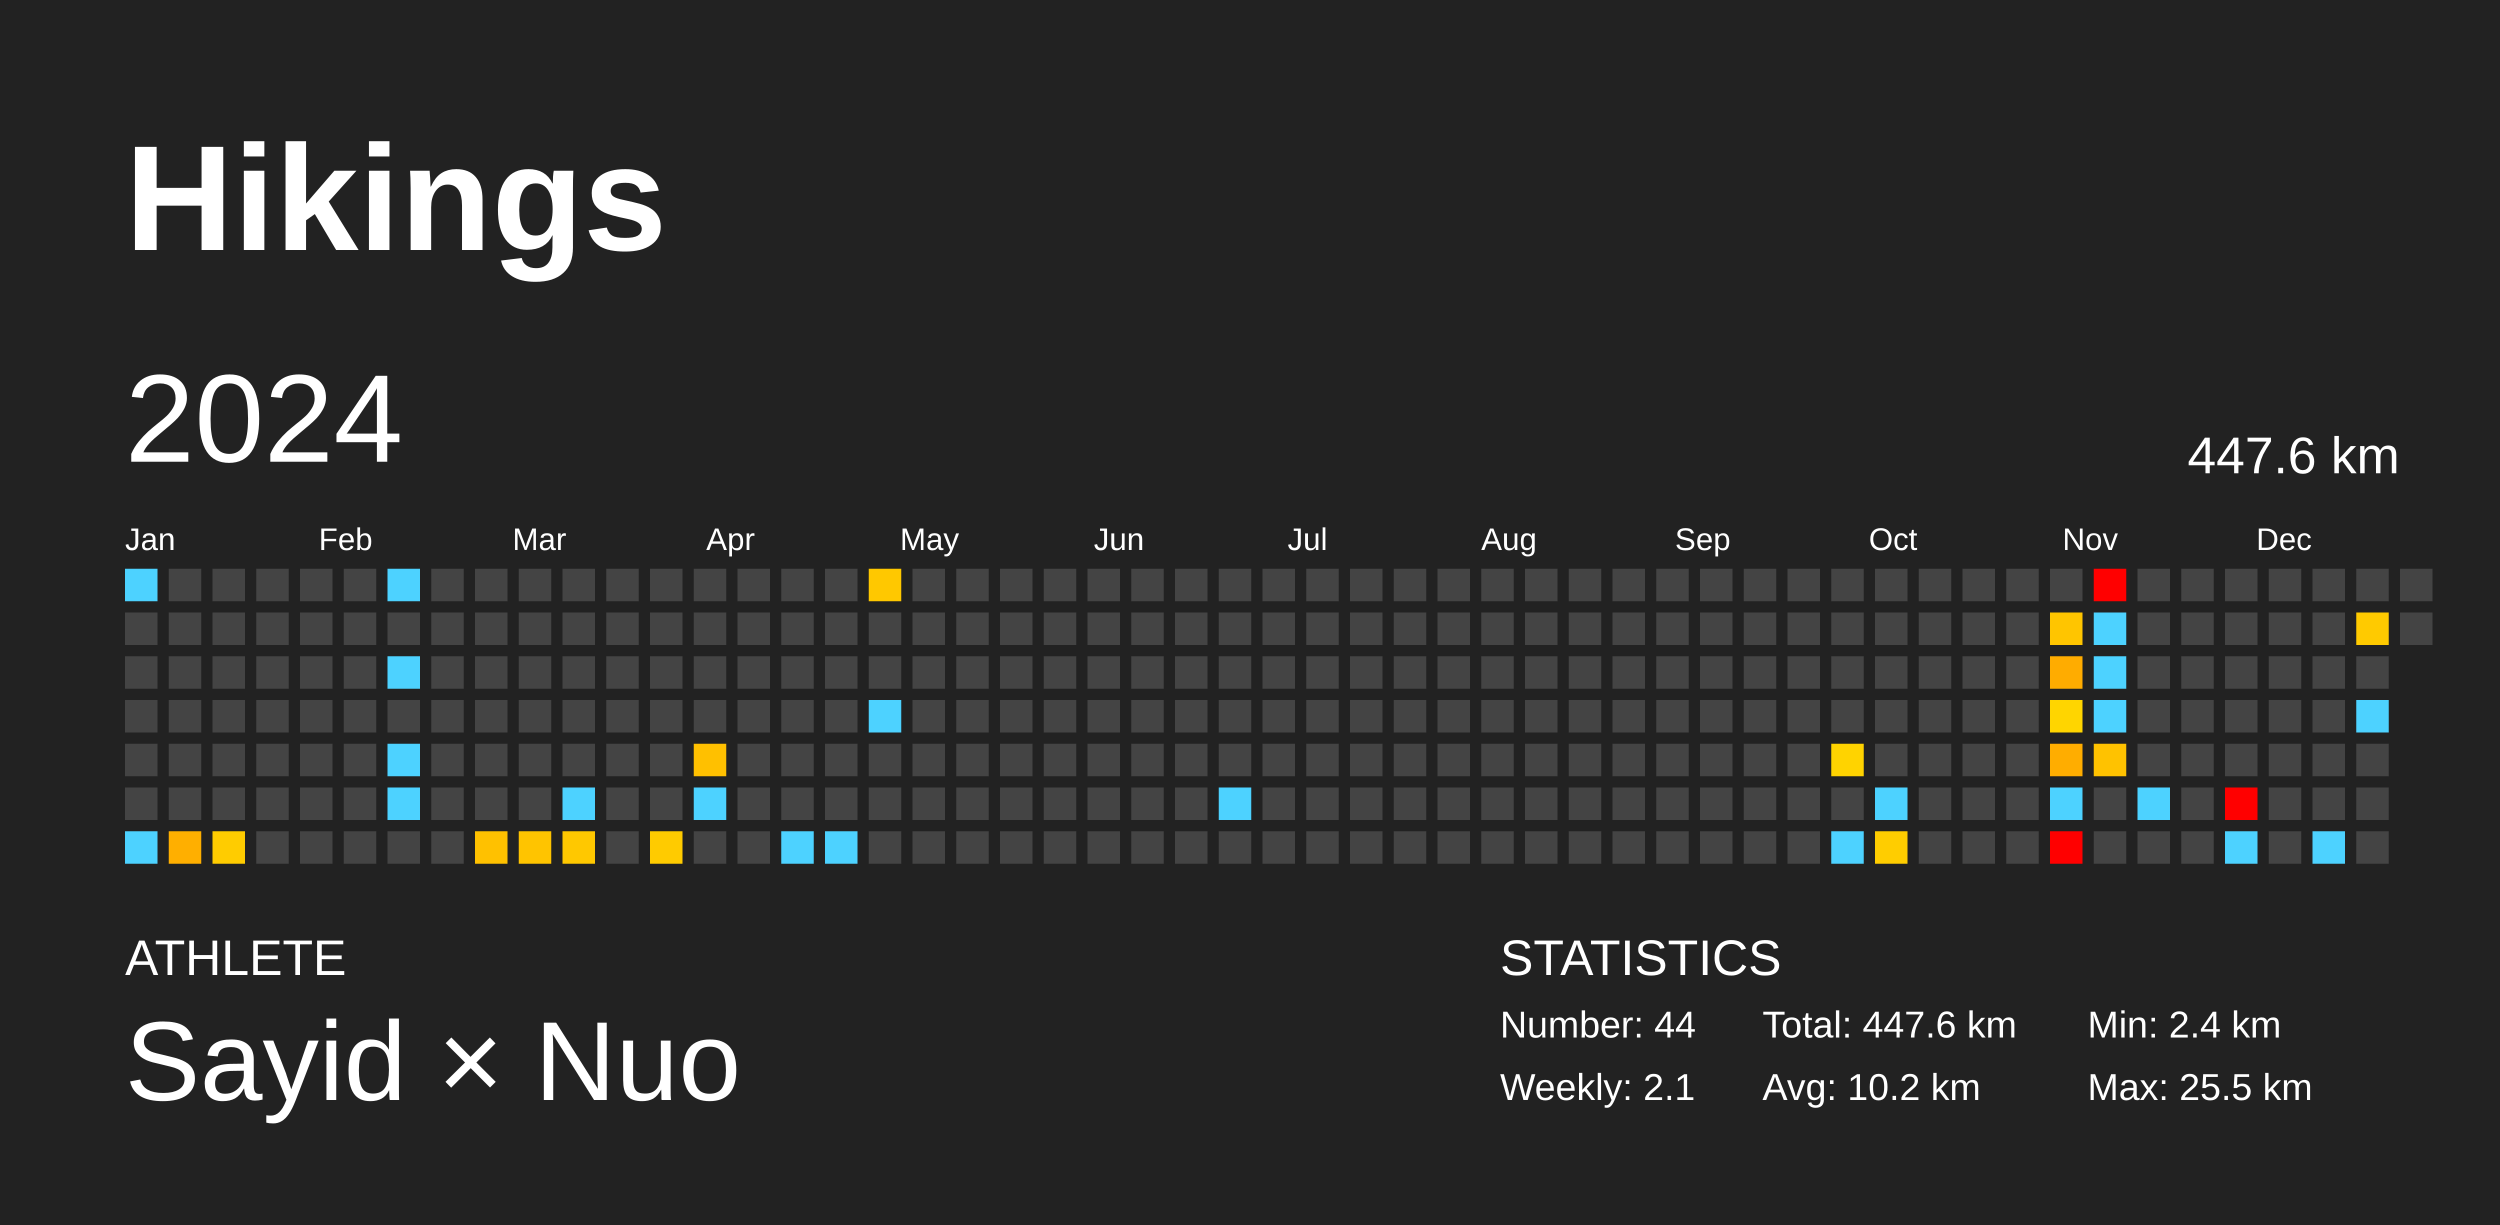
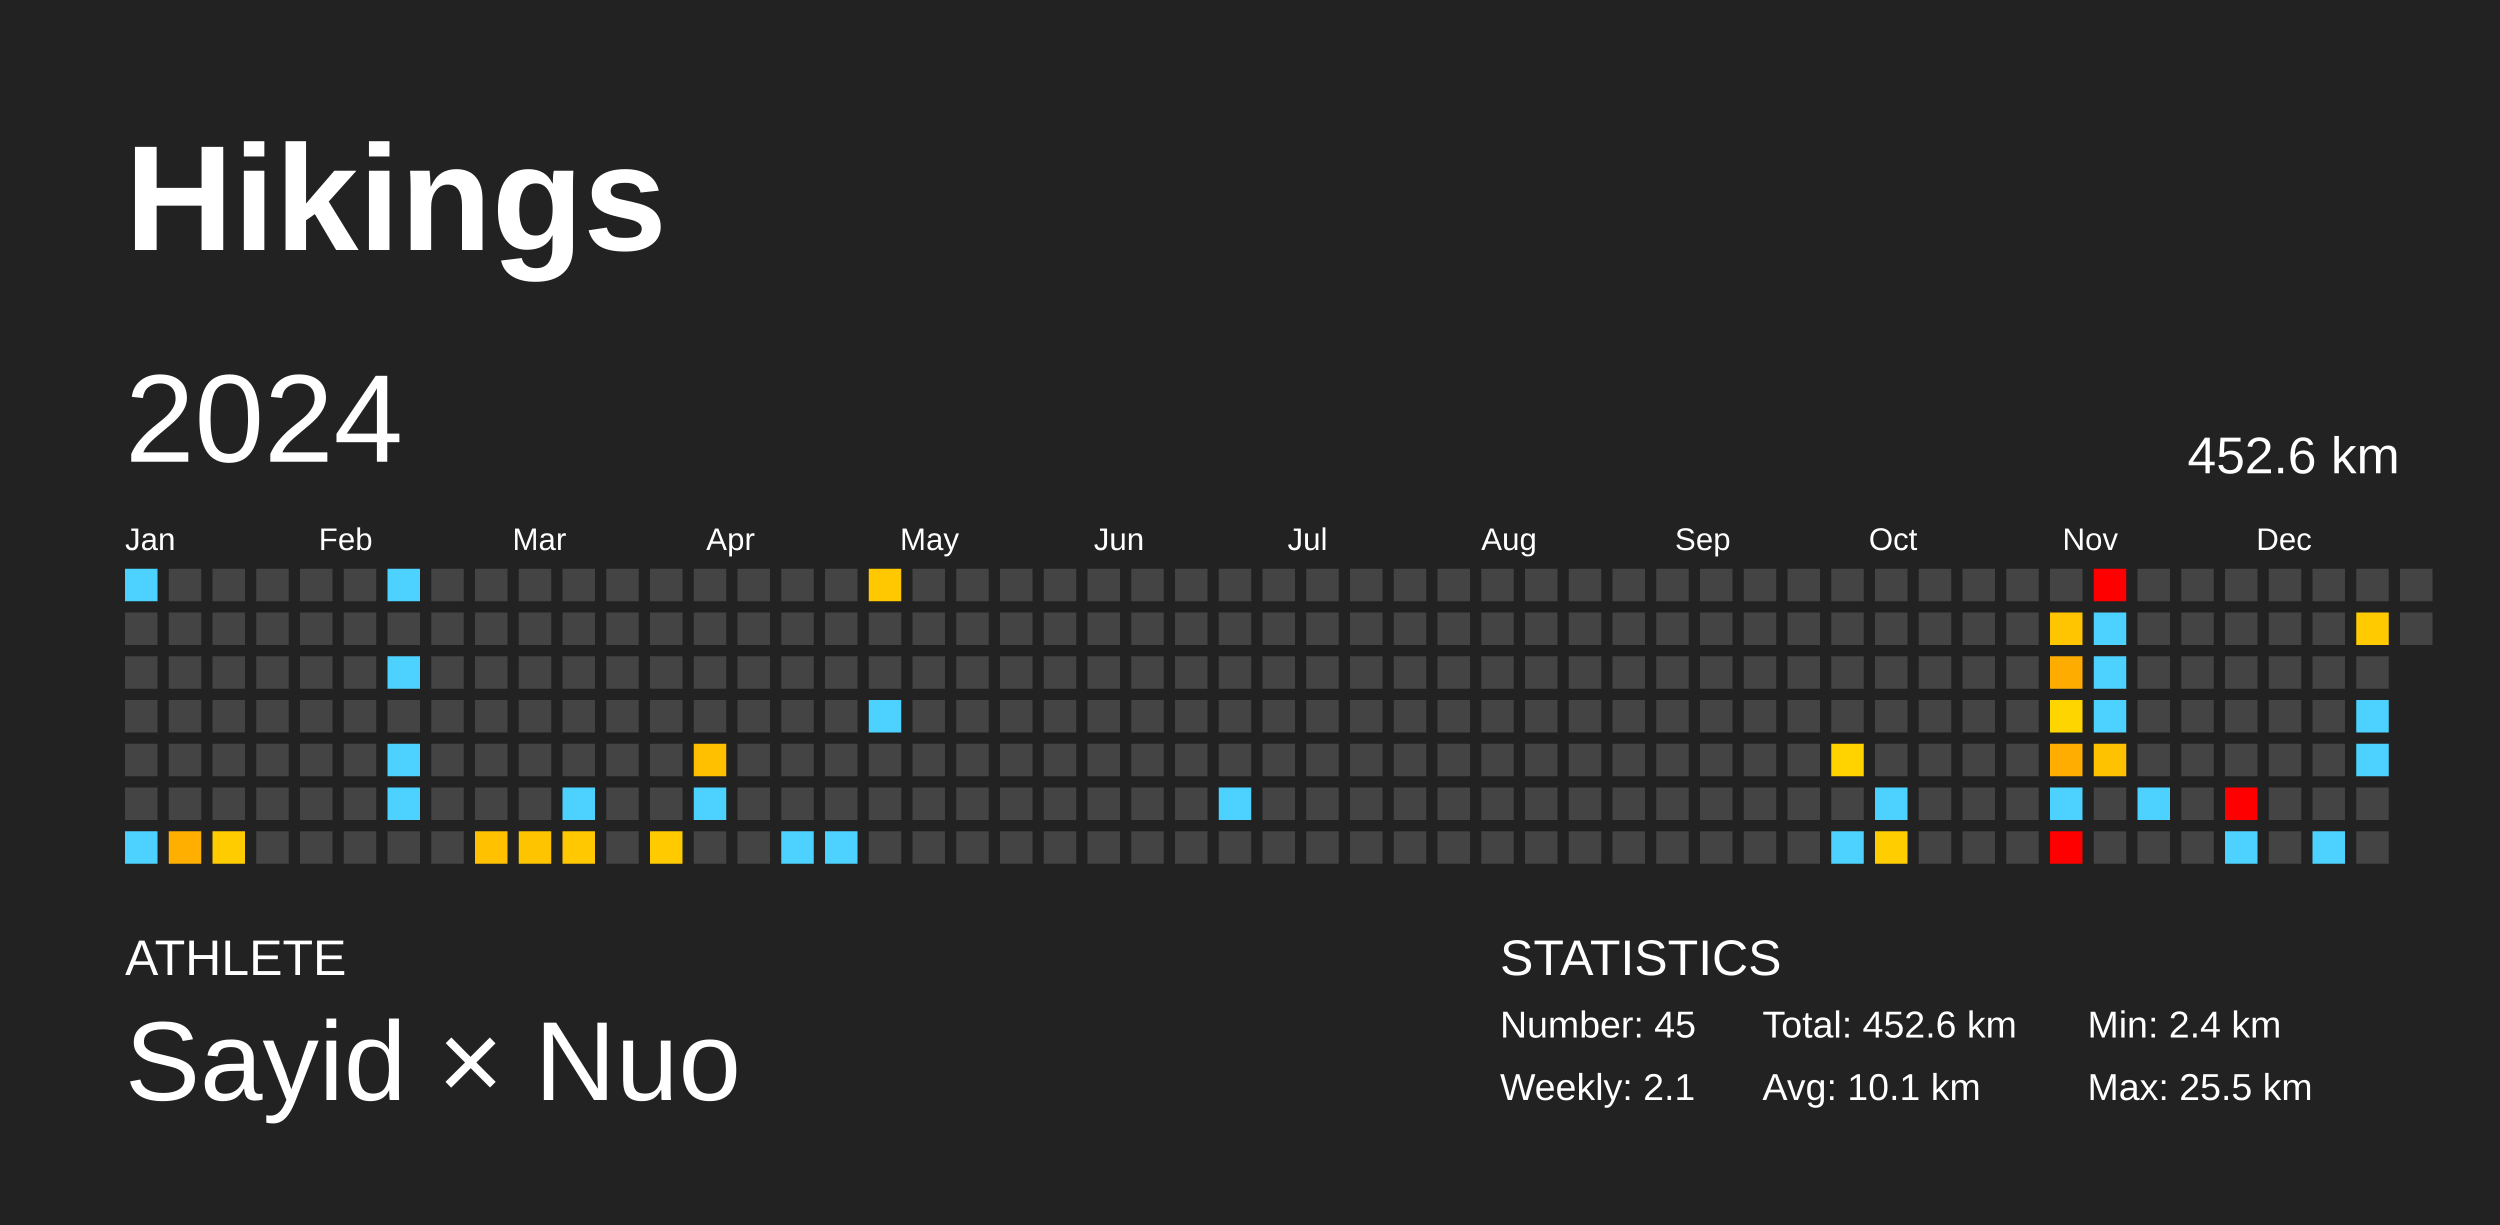
<svg xmlns="http://www.w3.org/2000/svg" baseProfile="full" height="98mm" version="1.1" viewBox="0,0,200,98" width="200mm">
  <defs />
  <rect fill="#222222" height="98" width="200" x="0" y="0" />
  <text fill="#FFFFFF" style="font-size:12px; font-family:Arial; font-weight:bold;" x="10" y="20">Hikings</text>
  <text fill="#FFFFFF" style="font-size:4px; font-family:Arial" x="10" y="78">ATHLETE</text>
  <text fill="#FFFFFF" style="font-size:9px; font-family:Arial" x="10" y="88">Sayid × Nuo</text>
  <text fill="#FFFFFF" style="font-size:4px; font-family:Arial" x="120" y="78">STATISTICS</text>
-   <text fill="#FFFFFF" style="font-size:3px; font-family:Arial" x="120" y="83">Number: 44</text>
+   <text fill="#FFFFFF" style="font-size:3px; font-family:Arial" x="120" y="83">Number: 45</text>
  <text fill="#FFFFFF" style="font-size:3px; font-family:Arial" x="120" y="88">Weekly: 2.1</text>
-   <text fill="#FFFFFF" style="font-size:3px; font-family:Arial" x="141" y="83">Total: 447.6 km</text>
-   <text fill="#FFFFFF" style="font-size:3px; font-family:Arial" x="141" y="88">Avg: 10.2 km</text>
+   <text fill="#FFFFFF" style="font-size:3px; font-family:Arial" x="141" y="83">Total: 452.6 km</text>
+   <text fill="#FFFFFF" style="font-size:3px; font-family:Arial" x="141" y="88">Avg: 10.1 km</text>
  <text fill="#FFFFFF" style="font-size:3px; font-family:Arial" x="167" y="83">Min: 2.4 km</text>
  <text fill="#FFFFFF" style="font-size:3px; font-family:Arial" x="167" y="88">Max: 25.5 km</text>
  <text dominant-baseline="hanging" fill="#FFFFFF" style="font-size:10.0px; font-family:Arial;" x="10" y="30">2024</text>
-   <text dominant-baseline="hanging" fill="#FFFFFF" style="font-size:4.125px; font-family:Arial;" x="175" y="35">447.6 km</text>
+   <text dominant-baseline="hanging" fill="#FFFFFF" style="font-size:4.125px; font-family:Arial;" x="175" y="35">452.6 km</text>
  <text fill="#FFFFFF" style="font-size:2.5px; font-family:Arial" x="10.0" y="44">Jan</text>
  <text fill="#FFFFFF" style="font-size:2.5px; font-family:Arial" x="25.5" y="44">Feb</text>
  <text fill="#FFFFFF" style="font-size:2.5px; font-family:Arial" x="41.0" y="44">Mar</text>
  <text fill="#FFFFFF" style="font-size:2.5px; font-family:Arial" x="56.5" y="44">Apr</text>
  <text fill="#FFFFFF" style="font-size:2.5px; font-family:Arial" x="72.0" y="44">May</text>
  <text fill="#FFFFFF" style="font-size:2.5px; font-family:Arial" x="87.5" y="44">Jun</text>
  <text fill="#FFFFFF" style="font-size:2.5px; font-family:Arial" x="103.0" y="44">Jul</text>
  <text fill="#FFFFFF" style="font-size:2.5px; font-family:Arial" x="118.5" y="44">Aug</text>
  <text fill="#FFFFFF" style="font-size:2.5px; font-family:Arial" x="134.0" y="44">Sep</text>
  <text fill="#FFFFFF" style="font-size:2.5px; font-family:Arial" x="149.5" y="44">Oct</text>
  <text fill="#FFFFFF" style="font-size:2.5px; font-family:Arial" x="165.0" y="44">Nov</text>
  <text fill="#FFFFFF" style="font-size:2.5px; font-family:Arial" x="180.5" y="44">Dec</text>
  <rect fill="#4dd2ff" height="2.6" width="2.6" x="10.0" y="45.5" />
  <rect fill="#444444" height="2.6" width="2.6" x="10.0" y="49.0" />
  <rect fill="#444444" height="2.6" width="2.6" x="10.0" y="52.5" />
  <rect fill="#444444" height="2.6" width="2.6" x="10.0" y="56.0" />
  <rect fill="#444444" height="2.6" width="2.6" x="10.0" y="59.5" />
  <rect fill="#444444" height="2.6" width="2.6" x="10.0" y="63.0" />
  <rect fill="#4dd2ff" height="2.6" width="2.6" x="10.0" y="66.5" />
  <rect fill="#444444" height="2.6" width="2.6" x="13.5" y="45.5" />
  <rect fill="#444444" height="2.6" width="2.6" x="13.5" y="49.0" />
  <rect fill="#444444" height="2.6" width="2.6" x="13.5" y="52.5" />
  <rect fill="#444444" height="2.6" width="2.6" x="13.5" y="56.0" />
  <rect fill="#444444" height="2.6" width="2.6" x="13.5" y="59.5" />
  <rect fill="#444444" height="2.6" width="2.6" x="13.5" y="63.0" />
  <rect fill="#ffaf00" height="2.6" width="2.6" x="13.5" y="66.5" />
  <rect fill="#444444" height="2.6" width="2.6" x="17.0" y="45.5" />
  <rect fill="#444444" height="2.6" width="2.6" x="17.0" y="49.0" />
  <rect fill="#444444" height="2.6" width="2.6" x="17.0" y="52.5" />
  <rect fill="#444444" height="2.6" width="2.6" x="17.0" y="56.0" />
  <rect fill="#444444" height="2.6" width="2.6" x="17.0" y="59.5" />
  <rect fill="#444444" height="2.6" width="2.6" x="17.0" y="63.0" />
  <rect fill="#ffcc00" height="2.6" width="2.6" x="17.0" y="66.5" />
  <rect fill="#444444" height="2.6" width="2.6" x="20.5" y="45.5" />
  <rect fill="#444444" height="2.6" width="2.6" x="20.5" y="49.0" />
  <rect fill="#444444" height="2.6" width="2.6" x="20.5" y="52.5" />
  <rect fill="#444444" height="2.6" width="2.6" x="20.5" y="56.0" />
  <rect fill="#444444" height="2.6" width="2.6" x="20.5" y="59.5" />
  <rect fill="#444444" height="2.6" width="2.6" x="20.5" y="63.0" />
  <rect fill="#444444" height="2.6" width="2.6" x="20.5" y="66.5" />
  <rect fill="#444444" height="2.6" width="2.6" x="24.0" y="45.5" />
  <rect fill="#444444" height="2.6" width="2.6" x="24.0" y="49.0" />
  <rect fill="#444444" height="2.6" width="2.6" x="24.0" y="52.5" />
  <rect fill="#444444" height="2.6" width="2.6" x="24.0" y="56.0" />
  <rect fill="#444444" height="2.6" width="2.6" x="24.0" y="59.5" />
  <rect fill="#444444" height="2.6" width="2.6" x="24.0" y="63.0" />
  <rect fill="#444444" height="2.6" width="2.6" x="24.0" y="66.5" />
  <rect fill="#444444" height="2.6" width="2.6" x="27.5" y="45.5" />
  <rect fill="#444444" height="2.6" width="2.6" x="27.5" y="49.0" />
  <rect fill="#444444" height="2.6" width="2.6" x="27.5" y="52.5" />
  <rect fill="#444444" height="2.6" width="2.6" x="27.5" y="56.0" />
  <rect fill="#444444" height="2.6" width="2.6" x="27.5" y="59.5" />
  <rect fill="#444444" height="2.6" width="2.6" x="27.5" y="63.0" />
  <rect fill="#444444" height="2.6" width="2.6" x="27.5" y="66.5" />
  <rect fill="#4dd2ff" height="2.6" width="2.6" x="31.0" y="45.5" />
  <rect fill="#444444" height="2.6" width="2.6" x="31.0" y="49.0" />
  <rect fill="#4dd2ff" height="2.6" width="2.6" x="31.0" y="52.5" />
  <rect fill="#444444" height="2.6" width="2.6" x="31.0" y="56.0" />
  <rect fill="#4dd2ff" height="2.6" width="2.6" x="31.0" y="59.5" />
  <rect fill="#4dd2ff" height="2.6" width="2.6" x="31.0" y="63.0" />
  <rect fill="#444444" height="2.6" width="2.6" x="31.0" y="66.5" />
  <rect fill="#444444" height="2.6" width="2.6" x="34.5" y="45.5" />
  <rect fill="#444444" height="2.6" width="2.6" x="34.5" y="49.0" />
  <rect fill="#444444" height="2.6" width="2.6" x="34.5" y="52.5" />
  <rect fill="#444444" height="2.6" width="2.6" x="34.5" y="56.0" />
  <rect fill="#444444" height="2.6" width="2.6" x="34.5" y="59.5" />
  <rect fill="#444444" height="2.6" width="2.6" x="34.5" y="63.0" />
  <rect fill="#444444" height="2.6" width="2.6" x="34.5" y="66.5" />
  <rect fill="#444444" height="2.6" width="2.6" x="38.0" y="45.5" />
  <rect fill="#444444" height="2.6" width="2.6" x="38.0" y="49.0" />
  <rect fill="#444444" height="2.6" width="2.6" x="38.0" y="52.5" />
  <rect fill="#444444" height="2.6" width="2.6" x="38.0" y="56.0" />
  <rect fill="#444444" height="2.6" width="2.6" x="38.0" y="59.5" />
  <rect fill="#444444" height="2.6" width="2.6" x="38.0" y="63.0" />
  <rect fill="#ffc100" height="2.6" width="2.6" x="38.0" y="66.5" />
  <rect fill="#444444" height="2.6" width="2.6" x="41.5" y="45.5" />
  <rect fill="#444444" height="2.6" width="2.6" x="41.5" y="49.0" />
  <rect fill="#444444" height="2.6" width="2.6" x="41.5" y="52.5" />
  <rect fill="#444444" height="2.6" width="2.6" x="41.5" y="56.0" />
  <rect fill="#444444" height="2.6" width="2.6" x="41.5" y="59.5" />
  <rect fill="#444444" height="2.6" width="2.6" x="41.5" y="63.0" />
  <rect fill="#ffc400" height="2.6" width="2.6" x="41.5" y="66.5" />
  <rect fill="#444444" height="2.6" width="2.6" x="45.0" y="45.5" />
  <rect fill="#444444" height="2.6" width="2.6" x="45.0" y="49.0" />
  <rect fill="#444444" height="2.6" width="2.6" x="45.0" y="52.5" />
  <rect fill="#444444" height="2.6" width="2.6" x="45.0" y="56.0" />
  <rect fill="#444444" height="2.6" width="2.6" x="45.0" y="59.5" />
  <rect fill="#4dd2ff" height="2.6" width="2.6" x="45.0" y="63.0" />
  <rect fill="#ffc800" height="2.6" width="2.6" x="45.0" y="66.5" />
  <rect fill="#444444" height="2.6" width="2.6" x="48.5" y="45.5" />
  <rect fill="#444444" height="2.6" width="2.6" x="48.5" y="49.0" />
  <rect fill="#444444" height="2.6" width="2.6" x="48.5" y="52.5" />
  <rect fill="#444444" height="2.6" width="2.6" x="48.5" y="56.0" />
  <rect fill="#444444" height="2.6" width="2.6" x="48.5" y="59.5" />
  <rect fill="#444444" height="2.6" width="2.6" x="48.5" y="63.0" />
  <rect fill="#444444" height="2.6" width="2.6" x="48.5" y="66.5" />
  <rect fill="#444444" height="2.6" width="2.6" x="52.0" y="45.5" />
  <rect fill="#444444" height="2.6" width="2.6" x="52.0" y="49.0" />
  <rect fill="#444444" height="2.6" width="2.6" x="52.0" y="52.5" />
  <rect fill="#444444" height="2.6" width="2.6" x="52.0" y="56.0" />
  <rect fill="#444444" height="2.6" width="2.6" x="52.0" y="59.5" />
  <rect fill="#444444" height="2.6" width="2.6" x="52.0" y="63.0" />
  <rect fill="#ffcb00" height="2.6" width="2.6" x="52.0" y="66.5" />
  <rect fill="#444444" height="2.6" width="2.6" x="55.5" y="45.5" />
  <rect fill="#444444" height="2.6" width="2.6" x="55.5" y="49.0" />
  <rect fill="#444444" height="2.6" width="2.6" x="55.5" y="52.5" />
  <rect fill="#444444" height="2.6" width="2.6" x="55.5" y="56.0" />
  <rect fill="#ffc000" height="2.6" width="2.6" x="55.5" y="59.5" />
  <rect fill="#4dd2ff" height="2.6" width="2.6" x="55.5" y="63.0" />
  <rect fill="#444444" height="2.6" width="2.6" x="55.5" y="66.5" />
  <rect fill="#444444" height="2.6" width="2.6" x="59.0" y="45.5" />
  <rect fill="#444444" height="2.6" width="2.6" x="59.0" y="49.0" />
  <rect fill="#444444" height="2.6" width="2.6" x="59.0" y="52.5" />
  <rect fill="#444444" height="2.6" width="2.6" x="59.0" y="56.0" />
  <rect fill="#444444" height="2.6" width="2.6" x="59.0" y="59.5" />
  <rect fill="#444444" height="2.6" width="2.6" x="59.0" y="63.0" />
  <rect fill="#444444" height="2.6" width="2.6" x="59.0" y="66.5" />
  <rect fill="#444444" height="2.6" width="2.6" x="62.5" y="45.5" />
  <rect fill="#444444" height="2.6" width="2.6" x="62.5" y="49.0" />
  <rect fill="#444444" height="2.6" width="2.6" x="62.5" y="52.5" />
  <rect fill="#444444" height="2.6" width="2.6" x="62.5" y="56.0" />
  <rect fill="#444444" height="2.6" width="2.6" x="62.5" y="59.5" />
  <rect fill="#444444" height="2.6" width="2.6" x="62.5" y="63.0" />
  <rect fill="#4dd2ff" height="2.6" width="2.6" x="62.5" y="66.5" />
  <rect fill="#444444" height="2.6" width="2.6" x="66.0" y="45.5" />
  <rect fill="#444444" height="2.6" width="2.6" x="66.0" y="49.0" />
  <rect fill="#444444" height="2.6" width="2.6" x="66.0" y="52.5" />
  <rect fill="#444444" height="2.6" width="2.6" x="66.0" y="56.0" />
  <rect fill="#444444" height="2.6" width="2.6" x="66.0" y="59.5" />
  <rect fill="#444444" height="2.6" width="2.6" x="66.0" y="63.0" />
  <rect fill="#4dd2ff" height="2.6" width="2.6" x="66.0" y="66.5" />
  <rect fill="#ffc800" height="2.6" width="2.6" x="69.5" y="45.5" />
  <rect fill="#444444" height="2.6" width="2.6" x="69.5" y="49.0" />
  <rect fill="#444444" height="2.6" width="2.6" x="69.5" y="52.5" />
  <rect fill="#4dd2ff" height="2.6" width="2.6" x="69.5" y="56.0" />
  <rect fill="#444444" height="2.6" width="2.6" x="69.5" y="59.5" />
  <rect fill="#444444" height="2.6" width="2.6" x="69.5" y="63.0" />
  <rect fill="#444444" height="2.6" width="2.6" x="69.5" y="66.5" />
  <rect fill="#444444" height="2.6" width="2.6" x="73.0" y="45.5" />
  <rect fill="#444444" height="2.6" width="2.6" x="73.0" y="49.0" />
  <rect fill="#444444" height="2.6" width="2.6" x="73.0" y="52.5" />
  <rect fill="#444444" height="2.6" width="2.6" x="73.0" y="56.0" />
  <rect fill="#444444" height="2.6" width="2.6" x="73.0" y="59.5" />
  <rect fill="#444444" height="2.6" width="2.6" x="73.0" y="63.0" />
  <rect fill="#444444" height="2.6" width="2.6" x="73.0" y="66.5" />
  <rect fill="#444444" height="2.6" width="2.6" x="76.5" y="45.5" />
  <rect fill="#444444" height="2.6" width="2.6" x="76.5" y="49.0" />
  <rect fill="#444444" height="2.6" width="2.6" x="76.5" y="52.5" />
  <rect fill="#444444" height="2.6" width="2.6" x="76.5" y="56.0" />
  <rect fill="#444444" height="2.6" width="2.6" x="76.5" y="59.5" />
  <rect fill="#444444" height="2.6" width="2.6" x="76.5" y="63.0" />
  <rect fill="#444444" height="2.6" width="2.6" x="76.5" y="66.5" />
  <rect fill="#444444" height="2.6" width="2.6" x="80.0" y="45.5" />
  <rect fill="#444444" height="2.6" width="2.6" x="80.0" y="49.0" />
  <rect fill="#444444" height="2.6" width="2.6" x="80.0" y="52.5" />
  <rect fill="#444444" height="2.6" width="2.6" x="80.0" y="56.0" />
  <rect fill="#444444" height="2.6" width="2.6" x="80.0" y="59.5" />
  <rect fill="#444444" height="2.6" width="2.6" x="80.0" y="63.0" />
  <rect fill="#444444" height="2.6" width="2.6" x="80.0" y="66.5" />
  <rect fill="#444444" height="2.6" width="2.6" x="83.5" y="45.5" />
  <rect fill="#444444" height="2.6" width="2.6" x="83.5" y="49.0" />
  <rect fill="#444444" height="2.6" width="2.6" x="83.5" y="52.5" />
  <rect fill="#444444" height="2.6" width="2.6" x="83.5" y="56.0" />
  <rect fill="#444444" height="2.6" width="2.6" x="83.5" y="59.5" />
  <rect fill="#444444" height="2.6" width="2.6" x="83.5" y="63.0" />
  <rect fill="#444444" height="2.6" width="2.6" x="83.5" y="66.5" />
  <rect fill="#444444" height="2.6" width="2.6" x="87.0" y="45.5" />
  <rect fill="#444444" height="2.6" width="2.6" x="87.0" y="49.0" />
  <rect fill="#444444" height="2.6" width="2.6" x="87.0" y="52.5" />
  <rect fill="#444444" height="2.6" width="2.6" x="87.0" y="56.0" />
  <rect fill="#444444" height="2.6" width="2.6" x="87.0" y="59.5" />
  <rect fill="#444444" height="2.6" width="2.6" x="87.0" y="63.0" />
  <rect fill="#444444" height="2.6" width="2.6" x="87.0" y="66.5" />
  <rect fill="#444444" height="2.6" width="2.6" x="90.5" y="45.5" />
  <rect fill="#444444" height="2.6" width="2.6" x="90.5" y="49.0" />
  <rect fill="#444444" height="2.6" width="2.6" x="90.5" y="52.5" />
  <rect fill="#444444" height="2.6" width="2.6" x="90.5" y="56.0" />
  <rect fill="#444444" height="2.6" width="2.6" x="90.5" y="59.5" />
  <rect fill="#444444" height="2.6" width="2.6" x="90.5" y="63.0" />
  <rect fill="#444444" height="2.6" width="2.6" x="90.5" y="66.5" />
  <rect fill="#444444" height="2.6" width="2.6" x="94.0" y="45.5" />
  <rect fill="#444444" height="2.6" width="2.6" x="94.0" y="49.0" />
  <rect fill="#444444" height="2.6" width="2.6" x="94.0" y="52.5" />
  <rect fill="#444444" height="2.6" width="2.6" x="94.0" y="56.0" />
  <rect fill="#444444" height="2.6" width="2.6" x="94.0" y="59.5" />
  <rect fill="#444444" height="2.6" width="2.6" x="94.0" y="63.0" />
  <rect fill="#444444" height="2.6" width="2.6" x="94.0" y="66.5" />
  <rect fill="#444444" height="2.6" width="2.6" x="97.5" y="45.5" />
  <rect fill="#444444" height="2.6" width="2.6" x="97.5" y="49.0" />
  <rect fill="#444444" height="2.6" width="2.6" x="97.5" y="52.5" />
  <rect fill="#444444" height="2.6" width="2.6" x="97.5" y="56.0" />
  <rect fill="#444444" height="2.6" width="2.6" x="97.5" y="59.5" />
  <rect fill="#4dd2ff" height="2.6" width="2.6" x="97.5" y="63.0" />
  <rect fill="#444444" height="2.6" width="2.6" x="97.5" y="66.5" />
  <rect fill="#444444" height="2.6" width="2.6" x="101.0" y="45.5" />
  <rect fill="#444444" height="2.6" width="2.6" x="101.0" y="49.0" />
  <rect fill="#444444" height="2.6" width="2.6" x="101.0" y="52.5" />
  <rect fill="#444444" height="2.6" width="2.6" x="101.0" y="56.0" />
  <rect fill="#444444" height="2.6" width="2.6" x="101.0" y="59.5" />
  <rect fill="#444444" height="2.6" width="2.6" x="101.0" y="63.0" />
  <rect fill="#444444" height="2.6" width="2.6" x="101.0" y="66.5" />
  <rect fill="#444444" height="2.6" width="2.6" x="104.5" y="45.5" />
  <rect fill="#444444" height="2.6" width="2.6" x="104.5" y="49.0" />
  <rect fill="#444444" height="2.6" width="2.6" x="104.5" y="52.5" />
  <rect fill="#444444" height="2.6" width="2.6" x="104.5" y="56.0" />
  <rect fill="#444444" height="2.6" width="2.6" x="104.5" y="59.5" />
  <rect fill="#444444" height="2.6" width="2.6" x="104.5" y="63.0" />
  <rect fill="#444444" height="2.6" width="2.6" x="104.5" y="66.5" />
  <rect fill="#444444" height="2.6" width="2.6" x="108.0" y="45.5" />
  <rect fill="#444444" height="2.6" width="2.6" x="108.0" y="49.0" />
  <rect fill="#444444" height="2.6" width="2.6" x="108.0" y="52.5" />
  <rect fill="#444444" height="2.6" width="2.6" x="108.0" y="56.0" />
  <rect fill="#444444" height="2.6" width="2.6" x="108.0" y="59.5" />
  <rect fill="#444444" height="2.6" width="2.6" x="108.0" y="63.0" />
  <rect fill="#444444" height="2.6" width="2.6" x="108.0" y="66.5" />
  <rect fill="#444444" height="2.6" width="2.6" x="111.5" y="45.5" />
  <rect fill="#444444" height="2.6" width="2.6" x="111.5" y="49.0" />
  <rect fill="#444444" height="2.6" width="2.6" x="111.5" y="52.5" />
  <rect fill="#444444" height="2.6" width="2.6" x="111.5" y="56.0" />
  <rect fill="#444444" height="2.6" width="2.6" x="111.5" y="59.5" />
  <rect fill="#444444" height="2.6" width="2.6" x="111.5" y="63.0" />
  <rect fill="#444444" height="2.6" width="2.6" x="111.5" y="66.5" />
  <rect fill="#444444" height="2.6" width="2.6" x="115.0" y="45.5" />
  <rect fill="#444444" height="2.6" width="2.6" x="115.0" y="49.0" />
  <rect fill="#444444" height="2.6" width="2.6" x="115.0" y="52.5" />
  <rect fill="#444444" height="2.6" width="2.6" x="115.0" y="56.0" />
  <rect fill="#444444" height="2.6" width="2.6" x="115.0" y="59.5" />
  <rect fill="#444444" height="2.6" width="2.6" x="115.0" y="63.0" />
  <rect fill="#444444" height="2.6" width="2.6" x="115.0" y="66.5" />
  <rect fill="#444444" height="2.6" width="2.6" x="118.5" y="45.5" />
  <rect fill="#444444" height="2.6" width="2.6" x="118.5" y="49.0" />
  <rect fill="#444444" height="2.6" width="2.6" x="118.5" y="52.5" />
  <rect fill="#444444" height="2.6" width="2.6" x="118.5" y="56.0" />
  <rect fill="#444444" height="2.6" width="2.6" x="118.5" y="59.5" />
  <rect fill="#444444" height="2.6" width="2.6" x="118.5" y="63.0" />
  <rect fill="#444444" height="2.6" width="2.6" x="118.5" y="66.5" />
  <rect fill="#444444" height="2.6" width="2.6" x="122.0" y="45.5" />
  <rect fill="#444444" height="2.6" width="2.6" x="122.0" y="49.0" />
  <rect fill="#444444" height="2.6" width="2.6" x="122.0" y="52.5" />
  <rect fill="#444444" height="2.6" width="2.6" x="122.0" y="56.0" />
  <rect fill="#444444" height="2.6" width="2.6" x="122.0" y="59.5" />
  <rect fill="#444444" height="2.6" width="2.6" x="122.0" y="63.0" />
  <rect fill="#444444" height="2.6" width="2.6" x="122.0" y="66.5" />
  <rect fill="#444444" height="2.6" width="2.6" x="125.5" y="45.5" />
  <rect fill="#444444" height="2.6" width="2.6" x="125.5" y="49.0" />
  <rect fill="#444444" height="2.6" width="2.6" x="125.5" y="52.5" />
  <rect fill="#444444" height="2.6" width="2.6" x="125.5" y="56.0" />
  <rect fill="#444444" height="2.6" width="2.6" x="125.5" y="59.5" />
  <rect fill="#444444" height="2.6" width="2.6" x="125.5" y="63.0" />
  <rect fill="#444444" height="2.6" width="2.6" x="125.5" y="66.5" />
  <rect fill="#444444" height="2.6" width="2.6" x="129.0" y="45.5" />
  <rect fill="#444444" height="2.6" width="2.6" x="129.0" y="49.0" />
  <rect fill="#444444" height="2.6" width="2.6" x="129.0" y="52.5" />
  <rect fill="#444444" height="2.6" width="2.6" x="129.0" y="56.0" />
  <rect fill="#444444" height="2.6" width="2.6" x="129.0" y="59.5" />
  <rect fill="#444444" height="2.6" width="2.6" x="129.0" y="63.0" />
  <rect fill="#444444" height="2.6" width="2.6" x="129.0" y="66.5" />
  <rect fill="#444444" height="2.6" width="2.6" x="132.5" y="45.5" />
  <rect fill="#444444" height="2.6" width="2.6" x="132.5" y="49.0" />
  <rect fill="#444444" height="2.6" width="2.6" x="132.5" y="52.5" />
  <rect fill="#444444" height="2.6" width="2.6" x="132.5" y="56.0" />
  <rect fill="#444444" height="2.6" width="2.6" x="132.5" y="59.5" />
  <rect fill="#444444" height="2.6" width="2.6" x="132.5" y="63.0" />
  <rect fill="#444444" height="2.6" width="2.6" x="132.5" y="66.5" />
  <rect fill="#444444" height="2.6" width="2.6" x="136.0" y="45.5" />
  <rect fill="#444444" height="2.6" width="2.6" x="136.0" y="49.0" />
  <rect fill="#444444" height="2.6" width="2.6" x="136.0" y="52.5" />
  <rect fill="#444444" height="2.6" width="2.6" x="136.0" y="56.0" />
  <rect fill="#444444" height="2.6" width="2.6" x="136.0" y="59.5" />
  <rect fill="#444444" height="2.6" width="2.6" x="136.0" y="63.0" />
  <rect fill="#444444" height="2.6" width="2.6" x="136.0" y="66.5" />
  <rect fill="#444444" height="2.6" width="2.6" x="139.5" y="45.5" />
  <rect fill="#444444" height="2.6" width="2.6" x="139.5" y="49.0" />
  <rect fill="#444444" height="2.6" width="2.6" x="139.5" y="52.5" />
  <rect fill="#444444" height="2.6" width="2.6" x="139.5" y="56.0" />
  <rect fill="#444444" height="2.6" width="2.6" x="139.5" y="59.5" />
  <rect fill="#444444" height="2.6" width="2.6" x="139.5" y="63.0" />
  <rect fill="#444444" height="2.6" width="2.6" x="139.5" y="66.5" />
  <rect fill="#444444" height="2.6" width="2.6" x="143.0" y="45.5" />
  <rect fill="#444444" height="2.6" width="2.6" x="143.0" y="49.0" />
  <rect fill="#444444" height="2.6" width="2.6" x="143.0" y="52.5" />
  <rect fill="#444444" height="2.6" width="2.6" x="143.0" y="56.0" />
  <rect fill="#444444" height="2.6" width="2.6" x="143.0" y="59.5" />
  <rect fill="#444444" height="2.6" width="2.6" x="143.0" y="63.0" />
  <rect fill="#444444" height="2.6" width="2.6" x="143.0" y="66.5" />
  <rect fill="#444444" height="2.6" width="2.6" x="146.5" y="45.5" />
  <rect fill="#444444" height="2.6" width="2.6" x="146.5" y="49.0" />
  <rect fill="#444444" height="2.6" width="2.6" x="146.5" y="52.5" />
  <rect fill="#444444" height="2.6" width="2.6" x="146.5" y="56.0" />
  <rect fill="#ffd300" height="2.6" width="2.6" x="146.5" y="59.5" />
  <rect fill="#444444" height="2.6" width="2.6" x="146.5" y="63.0" />
  <rect fill="#4dd2ff" height="2.6" width="2.6" x="146.5" y="66.5" />
  <rect fill="#444444" height="2.6" width="2.6" x="150.0" y="45.5" />
  <rect fill="#444444" height="2.6" width="2.6" x="150.0" y="49.0" />
  <rect fill="#444444" height="2.6" width="2.6" x="150.0" y="52.5" />
  <rect fill="#444444" height="2.6" width="2.6" x="150.0" y="56.0" />
  <rect fill="#444444" height="2.6" width="2.6" x="150.0" y="59.5" />
  <rect fill="#4dd2ff" height="2.6" width="2.6" x="150.0" y="63.0" />
  <rect fill="#ffcd00" height="2.6" width="2.6" x="150.0" y="66.5" />
  <rect fill="#444444" height="2.6" width="2.6" x="153.5" y="45.5" />
  <rect fill="#444444" height="2.6" width="2.6" x="153.5" y="49.0" />
  <rect fill="#444444" height="2.6" width="2.6" x="153.5" y="52.5" />
  <rect fill="#444444" height="2.6" width="2.6" x="153.5" y="56.0" />
  <rect fill="#444444" height="2.6" width="2.6" x="153.5" y="59.5" />
  <rect fill="#444444" height="2.6" width="2.6" x="153.5" y="63.0" />
  <rect fill="#444444" height="2.6" width="2.6" x="153.5" y="66.5" />
  <rect fill="#444444" height="2.6" width="2.6" x="157.0" y="45.5" />
  <rect fill="#444444" height="2.6" width="2.6" x="157.0" y="49.0" />
  <rect fill="#444444" height="2.6" width="2.6" x="157.0" y="52.5" />
  <rect fill="#444444" height="2.6" width="2.6" x="157.0" y="56.0" />
  <rect fill="#444444" height="2.6" width="2.6" x="157.0" y="59.5" />
  <rect fill="#444444" height="2.6" width="2.6" x="157.0" y="63.0" />
  <rect fill="#444444" height="2.6" width="2.6" x="157.0" y="66.5" />
  <rect fill="#444444" height="2.6" width="2.6" x="160.5" y="45.5" />
  <rect fill="#444444" height="2.6" width="2.6" x="160.5" y="49.0" />
  <rect fill="#444444" height="2.6" width="2.6" x="160.5" y="52.5" />
  <rect fill="#444444" height="2.6" width="2.6" x="160.5" y="56.0" />
  <rect fill="#444444" height="2.6" width="2.6" x="160.5" y="59.5" />
  <rect fill="#444444" height="2.6" width="2.6" x="160.5" y="63.0" />
  <rect fill="#444444" height="2.6" width="2.6" x="160.5" y="66.5" />
  <rect fill="#444444" height="2.6" width="2.6" x="164.0" y="45.5" />
  <rect fill="#ffc500" height="2.6" width="2.6" x="164.0" y="49.0" />
  <rect fill="#ffac00" height="2.6" width="2.6" x="164.0" y="52.5" />
  <rect fill="#ffd500" height="2.6" width="2.6" x="164.0" y="56.0" />
  <rect fill="#ffad00" height="2.6" width="2.6" x="164.0" y="59.5" />
  <rect fill="#4dd2ff" height="2.6" width="2.6" x="164.0" y="63.0" />
  <rect fill="red" height="2.6" width="2.6" x="164.0" y="66.5" />
  <rect fill="red" height="2.6" width="2.6" x="167.5" y="45.5" />
  <rect fill="#4dd2ff" height="2.6" width="2.6" x="167.5" y="49.0" />
  <rect fill="#4dd2ff" height="2.6" width="2.6" x="167.5" y="52.5" />
  <rect fill="#4dd2ff" height="2.6" width="2.6" x="167.5" y="56.0" />
  <rect fill="#ffc200" height="2.6" width="2.6" x="167.5" y="59.5" />
  <rect fill="#444444" height="2.6" width="2.6" x="167.5" y="63.0" />
  <rect fill="#444444" height="2.6" width="2.6" x="167.5" y="66.5" />
  <rect fill="#444444" height="2.6" width="2.6" x="171.0" y="45.5" />
  <rect fill="#444444" height="2.6" width="2.6" x="171.0" y="49.0" />
  <rect fill="#444444" height="2.6" width="2.6" x="171.0" y="52.5" />
  <rect fill="#444444" height="2.6" width="2.6" x="171.0" y="56.0" />
  <rect fill="#444444" height="2.6" width="2.6" x="171.0" y="59.5" />
  <rect fill="#4dd2ff" height="2.6" width="2.6" x="171.0" y="63.0" />
  <rect fill="#444444" height="2.6" width="2.6" x="171.0" y="66.5" />
  <rect fill="#444444" height="2.6" width="2.6" x="174.5" y="45.5" />
  <rect fill="#444444" height="2.6" width="2.6" x="174.5" y="49.0" />
  <rect fill="#444444" height="2.6" width="2.6" x="174.5" y="52.5" />
  <rect fill="#444444" height="2.6" width="2.6" x="174.5" y="56.0" />
  <rect fill="#444444" height="2.6" width="2.6" x="174.5" y="59.5" />
  <rect fill="#444444" height="2.6" width="2.6" x="174.5" y="63.0" />
  <rect fill="#444444" height="2.6" width="2.6" x="174.5" y="66.5" />
  <rect fill="#444444" height="2.6" width="2.6" x="178.0" y="45.5" />
  <rect fill="#444444" height="2.6" width="2.6" x="178.0" y="49.0" />
  <rect fill="#444444" height="2.6" width="2.6" x="178.0" y="52.5" />
  <rect fill="#444444" height="2.6" width="2.6" x="178.0" y="56.0" />
  <rect fill="#444444" height="2.6" width="2.6" x="178.0" y="59.5" />
  <rect fill="red" height="2.6" width="2.6" x="178.0" y="63.0" />
  <rect fill="#4dd2ff" height="2.6" width="2.6" x="178.0" y="66.5" />
  <rect fill="#444444" height="2.6" width="2.6" x="181.5" y="45.5" />
  <rect fill="#444444" height="2.6" width="2.6" x="181.5" y="49.0" />
  <rect fill="#444444" height="2.6" width="2.6" x="181.5" y="52.5" />
  <rect fill="#444444" height="2.6" width="2.6" x="181.5" y="56.0" />
  <rect fill="#444444" height="2.6" width="2.6" x="181.5" y="59.5" />
  <rect fill="#444444" height="2.6" width="2.6" x="181.5" y="63.0" />
  <rect fill="#444444" height="2.6" width="2.6" x="181.5" y="66.5" />
  <rect fill="#444444" height="2.6" width="2.6" x="185.0" y="45.5" />
  <rect fill="#444444" height="2.6" width="2.6" x="185.0" y="49.0" />
  <rect fill="#444444" height="2.6" width="2.6" x="185.0" y="52.5" />
  <rect fill="#444444" height="2.6" width="2.6" x="185.0" y="56.0" />
  <rect fill="#444444" height="2.6" width="2.6" x="185.0" y="59.5" />
  <rect fill="#444444" height="2.6" width="2.6" x="185.0" y="63.0" />
  <rect fill="#4dd2ff" height="2.6" width="2.6" x="185.0" y="66.5" />
  <rect fill="#444444" height="2.6" width="2.6" x="188.5" y="45.5" />
  <rect fill="#ffca00" height="2.6" width="2.6" x="188.5" y="49.0" />
  <rect fill="#444444" height="2.6" width="2.6" x="188.5" y="52.5" />
  <rect fill="#4dd2ff" height="2.6" width="2.6" x="188.5" y="56.0" />
-   <rect fill="#444444" height="2.6" width="2.6" x="188.5" y="59.5" />
+   <rect fill="#4dd2ff" height="2.6" width="2.6" x="188.5" y="59.5" />
  <rect fill="#444444" height="2.6" width="2.6" x="188.5" y="63.0" />
  <rect fill="#444444" height="2.6" width="2.6" x="188.5" y="66.5" />
  <rect fill="#444444" height="2.6" width="2.6" x="192.0" y="45.5" />
  <rect fill="#444444" height="2.6" width="2.6" x="192.0" y="49.0" />
</svg>
